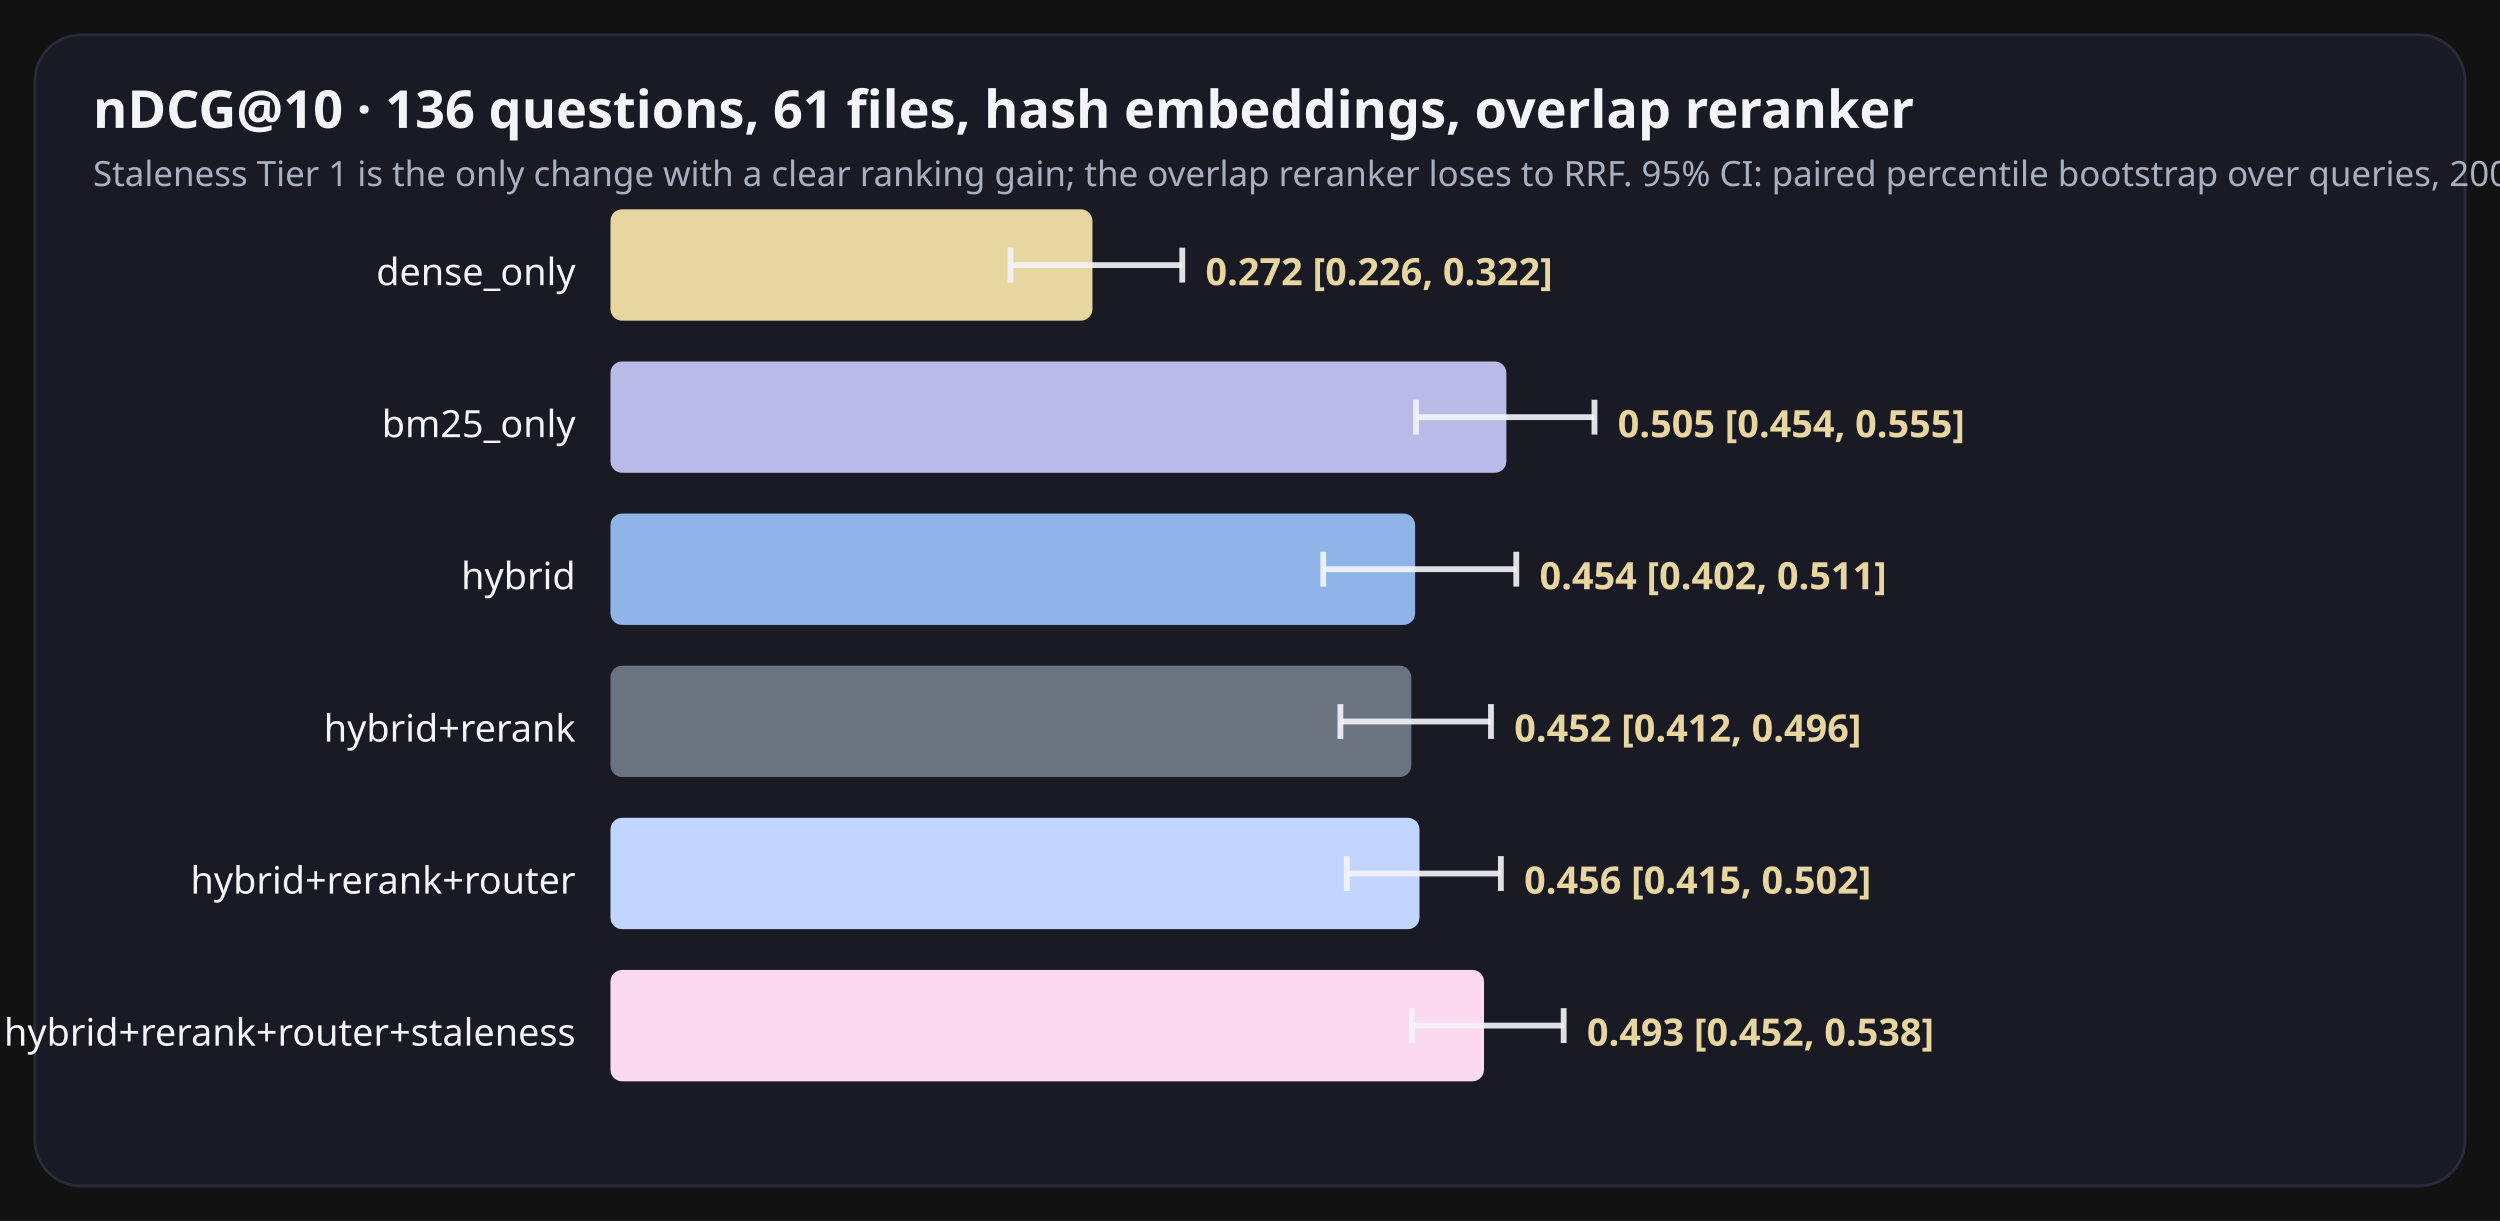
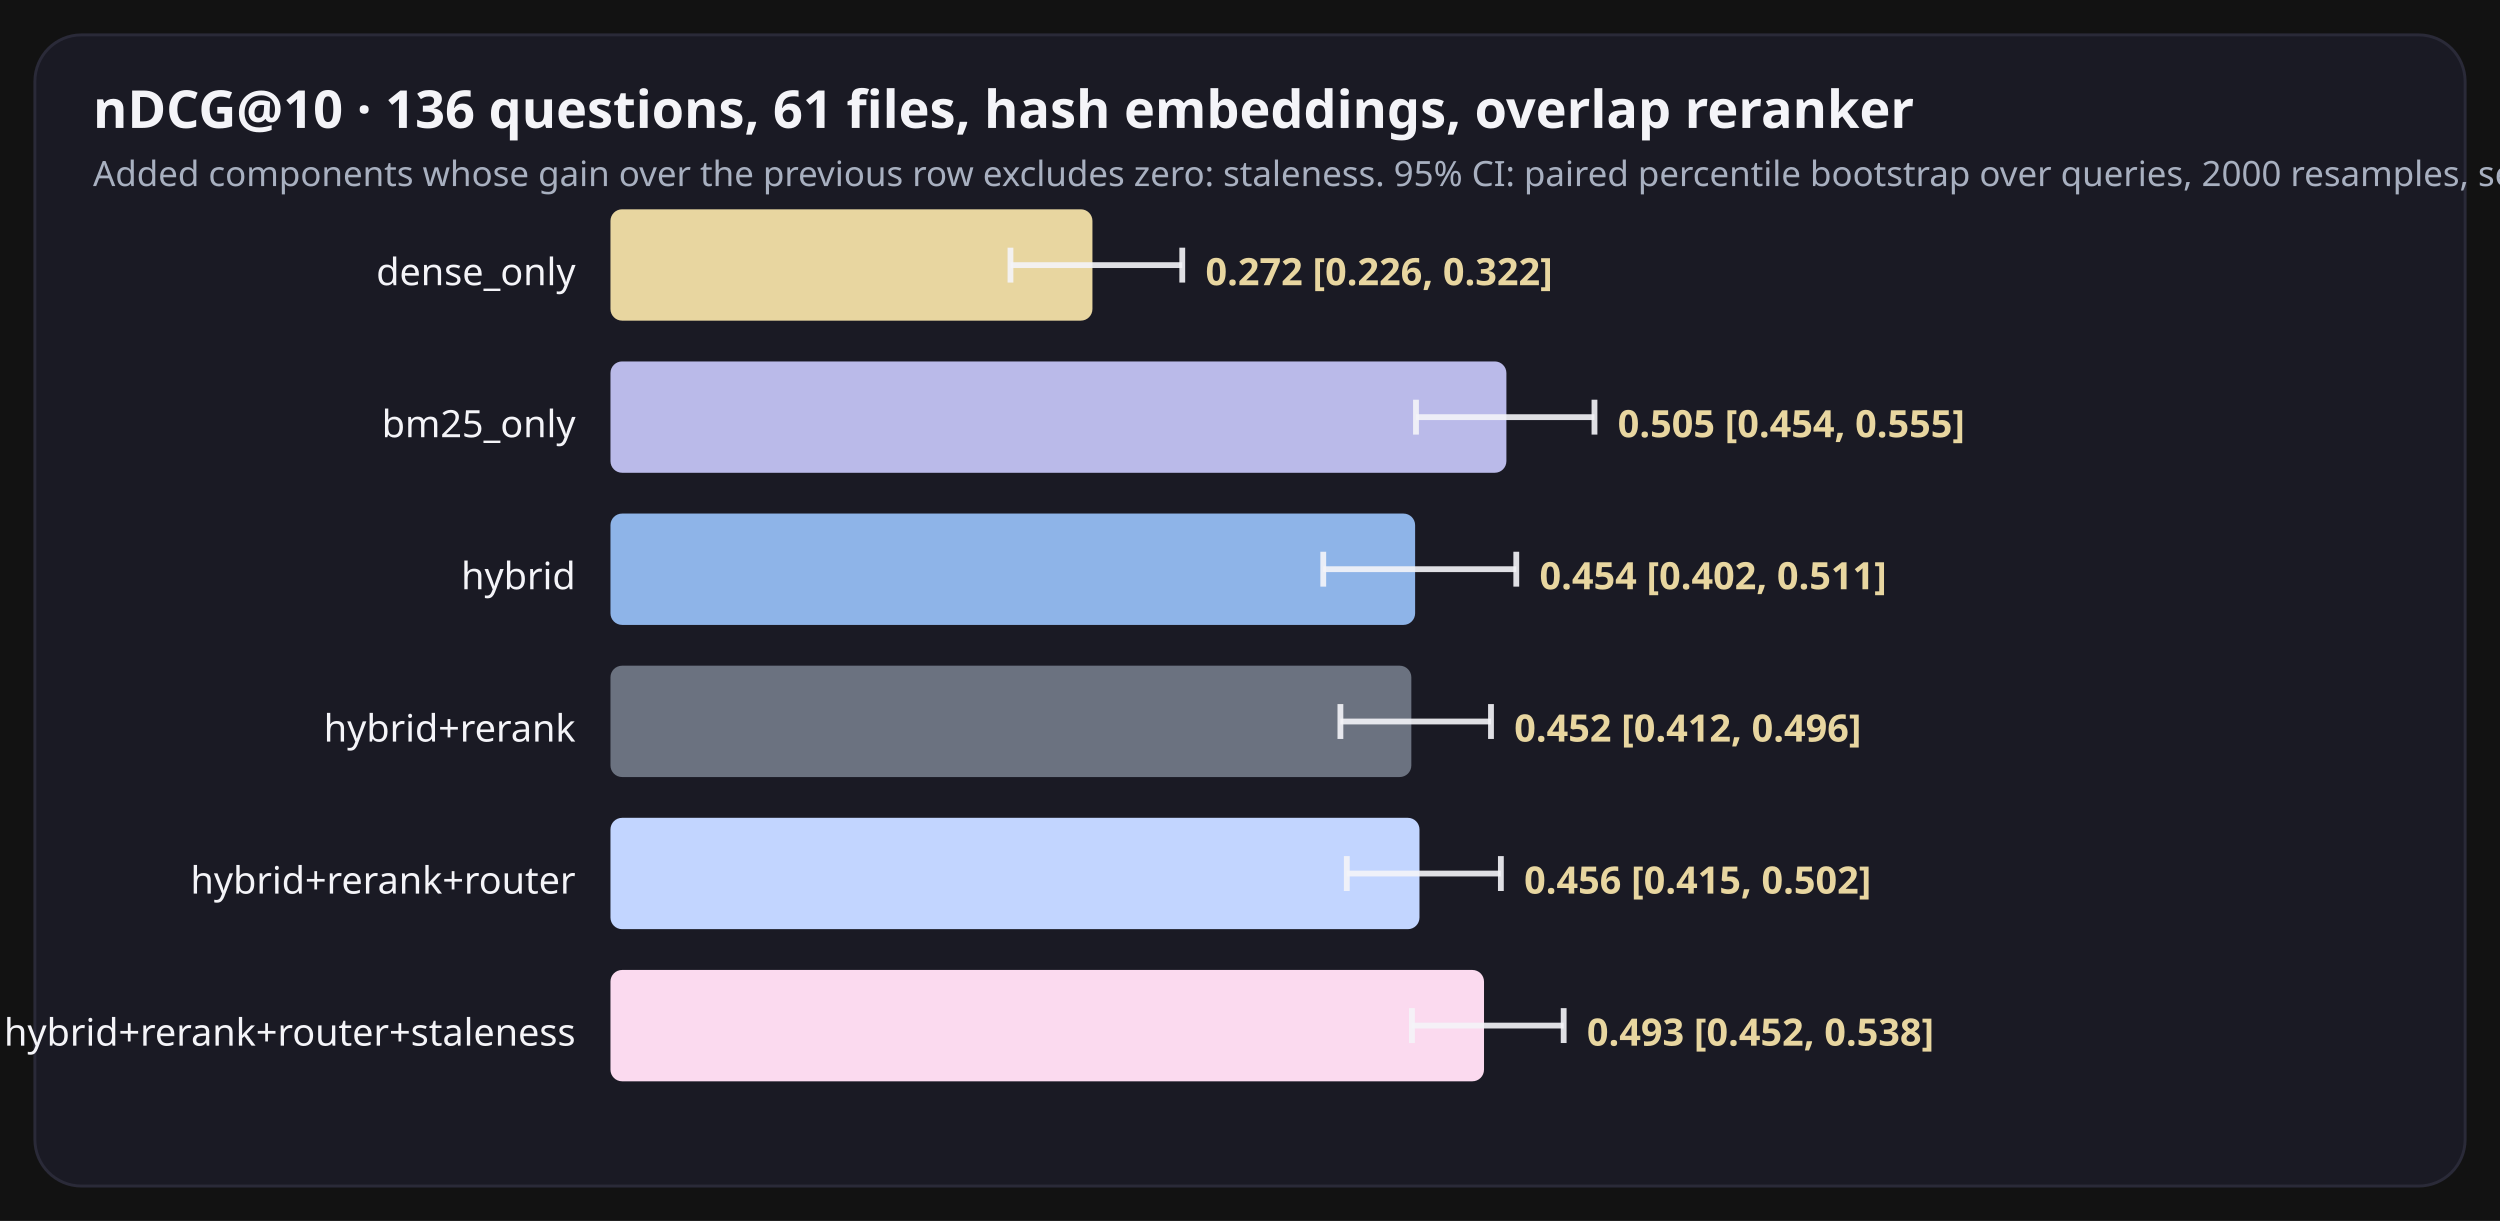
<svg xmlns="http://www.w3.org/2000/svg" width="860" height="420" viewBox="0 0 860 420" role="img" aria-label="nDCG@10  ·  136 questions, 61 files, hash embeddings, overlap reranker">
  <rect width="860" height="420" fill="#121212" />
  <rect x="12" y="12" width="836" height="396" rx="16" fill="#1A1A24" stroke="#2A2A38" />
  <text x="32" y="44" fill="#F4F4F8" font-family="ui-sans-serif, system-ui, sans-serif" font-size="18" font-weight="700">nDCG@10  ·  136 questions, 61 files, hash embeddings, overlap reranker</text>
-   <text x="32" y="64" fill="#A8B0C0" font-family="ui-sans-serif, system-ui, sans-serif" font-size="12">Staleness Tier 1 is the only change with a clear ranking gain; the overlap reranker loses to RRF. 95% CI: paired percentile bootstrap over queries, 2000 resamples, seed 0.</text>
+   <text x="32" y="64" fill="#A8B0C0" font-family="ui-sans-serif, system-ui, sans-serif" font-size="12">Added components whose gain over the previous row excludes zero: staleness. 95% CI: paired percentile bootstrap over queries, 2000 resamples, seed 0.</text>
  <rect x="210" y="72.0" width="165.8" height="38.3" rx="4" fill="#E8D6A0" />
  <text x="198" y="98.1" text-anchor="end" fill="#F4F4F8" font-family="ui-sans-serif, system-ui, sans-serif" font-size="13">dense_only</text>
  <line x1="347.6" y1="91.2" x2="406.7" y2="91.2" stroke="#F4F4F8" stroke-width="2" opacity="0.9" />
  <line x1="347.6" y1="85.2" x2="347.6" y2="97.2" stroke="#F4F4F8" stroke-width="2" opacity="0.9" />
  <line x1="406.7" y1="85.2" x2="406.7" y2="97.2" stroke="#F4F4F8" stroke-width="2" opacity="0.9" />
  <text x="414.7" y="98.1" fill="#E8D6A0" font-family="ui-sans-serif, system-ui, sans-serif" font-size="13" font-weight="600">0.272  [0.226, 0.322]</text>
  <rect x="210" y="124.333" width="308.2" height="38.3" rx="4" fill="#BABAE9" />
  <text x="198" y="150.4" text-anchor="end" fill="#F4F4F8" font-family="ui-sans-serif, system-ui, sans-serif" font-size="13">bm25_only</text>
  <line x1="487.1" y1="143.5" x2="548.5" y2="143.5" stroke="#F4F4F8" stroke-width="2" opacity="0.9" />
  <line x1="487.1" y1="137.5" x2="487.1" y2="149.5" stroke="#F4F4F8" stroke-width="2" opacity="0.9" />
  <line x1="548.5" y1="137.5" x2="548.5" y2="149.5" stroke="#F4F4F8" stroke-width="2" opacity="0.9" />
  <text x="556.5" y="150.4" fill="#E8D6A0" font-family="ui-sans-serif, system-ui, sans-serif" font-size="13" font-weight="600">0.505  [0.454, 0.555]</text>
  <rect x="210" y="176.667" width="276.8" height="38.3" rx="4" fill="#8EB4E8" />
  <text x="198" y="202.7" text-anchor="end" fill="#F4F4F8" font-family="ui-sans-serif, system-ui, sans-serif" font-size="13">hybrid</text>
  <line x1="455.2" y1="195.8" x2="521.6" y2="195.8" stroke="#F4F4F8" stroke-width="2" opacity="0.9" />
  <line x1="455.2" y1="189.8" x2="455.2" y2="201.8" stroke="#F4F4F8" stroke-width="2" opacity="0.9" />
  <line x1="521.6" y1="189.8" x2="521.6" y2="201.8" stroke="#F4F4F8" stroke-width="2" opacity="0.9" />
  <text x="529.6" y="202.7" fill="#E8D6A0" font-family="ui-sans-serif, system-ui, sans-serif" font-size="13" font-weight="600">0.454  [0.402, 0.511]</text>
  <rect x="210" y="229.0" width="275.5" height="38.3" rx="4" fill="#6B7280" />
  <text x="198" y="255.1" text-anchor="end" fill="#F4F4F8" font-family="ui-sans-serif, system-ui, sans-serif" font-size="13">hybrid+rerank</text>
  <line x1="461.1" y1="248.2" x2="512.9" y2="248.2" stroke="#F4F4F8" stroke-width="2" opacity="0.9" />
  <line x1="461.1" y1="242.2" x2="461.1" y2="254.2" stroke="#F4F4F8" stroke-width="2" opacity="0.9" />
  <line x1="512.9" y1="242.2" x2="512.9" y2="254.2" stroke="#F4F4F8" stroke-width="2" opacity="0.9" />
  <text x="520.9" y="255.1" fill="#E8D6A0" font-family="ui-sans-serif, system-ui, sans-serif" font-size="13" font-weight="600">0.452  [0.412, 0.496]</text>
  <rect x="210" y="281.333" width="278.3" height="38.3" rx="4" fill="#C2D5FF" />
  <text x="198" y="307.4" text-anchor="end" fill="#F4F4F8" font-family="ui-sans-serif, system-ui, sans-serif" font-size="13">hybrid+rerank+router</text>
  <line x1="463.3" y1="300.5" x2="516.3" y2="300.5" stroke="#F4F4F8" stroke-width="2" opacity="0.9" />
  <line x1="463.3" y1="294.5" x2="463.3" y2="306.5" stroke="#F4F4F8" stroke-width="2" opacity="0.9" />
  <line x1="516.3" y1="294.5" x2="516.3" y2="306.5" stroke="#F4F4F8" stroke-width="2" opacity="0.9" />
  <text x="524.3" y="307.4" fill="#E8D6A0" font-family="ui-sans-serif, system-ui, sans-serif" font-size="13" font-weight="600">0.456  [0.415, 0.502]</text>
  <rect x="210" y="333.667" width="300.5" height="38.3" rx="4" fill="#FBDAEF" />
  <text x="198" y="359.7" text-anchor="end" fill="#F4F4F8" font-family="ui-sans-serif, system-ui, sans-serif" font-size="13">hybrid+rerank+router+staleness</text>
  <line x1="485.7" y1="352.8" x2="537.9" y2="352.8" stroke="#F4F4F8" stroke-width="2" opacity="0.9" />
  <line x1="485.7" y1="346.8" x2="485.7" y2="358.8" stroke="#F4F4F8" stroke-width="2" opacity="0.9" />
  <line x1="537.9" y1="346.8" x2="537.9" y2="358.8" stroke="#F4F4F8" stroke-width="2" opacity="0.9" />
  <text x="545.9" y="359.7" fill="#E8D6A0" font-family="ui-sans-serif, system-ui, sans-serif" font-size="13" font-weight="600">0.493  [0.452, 0.538]</text>
</svg>
